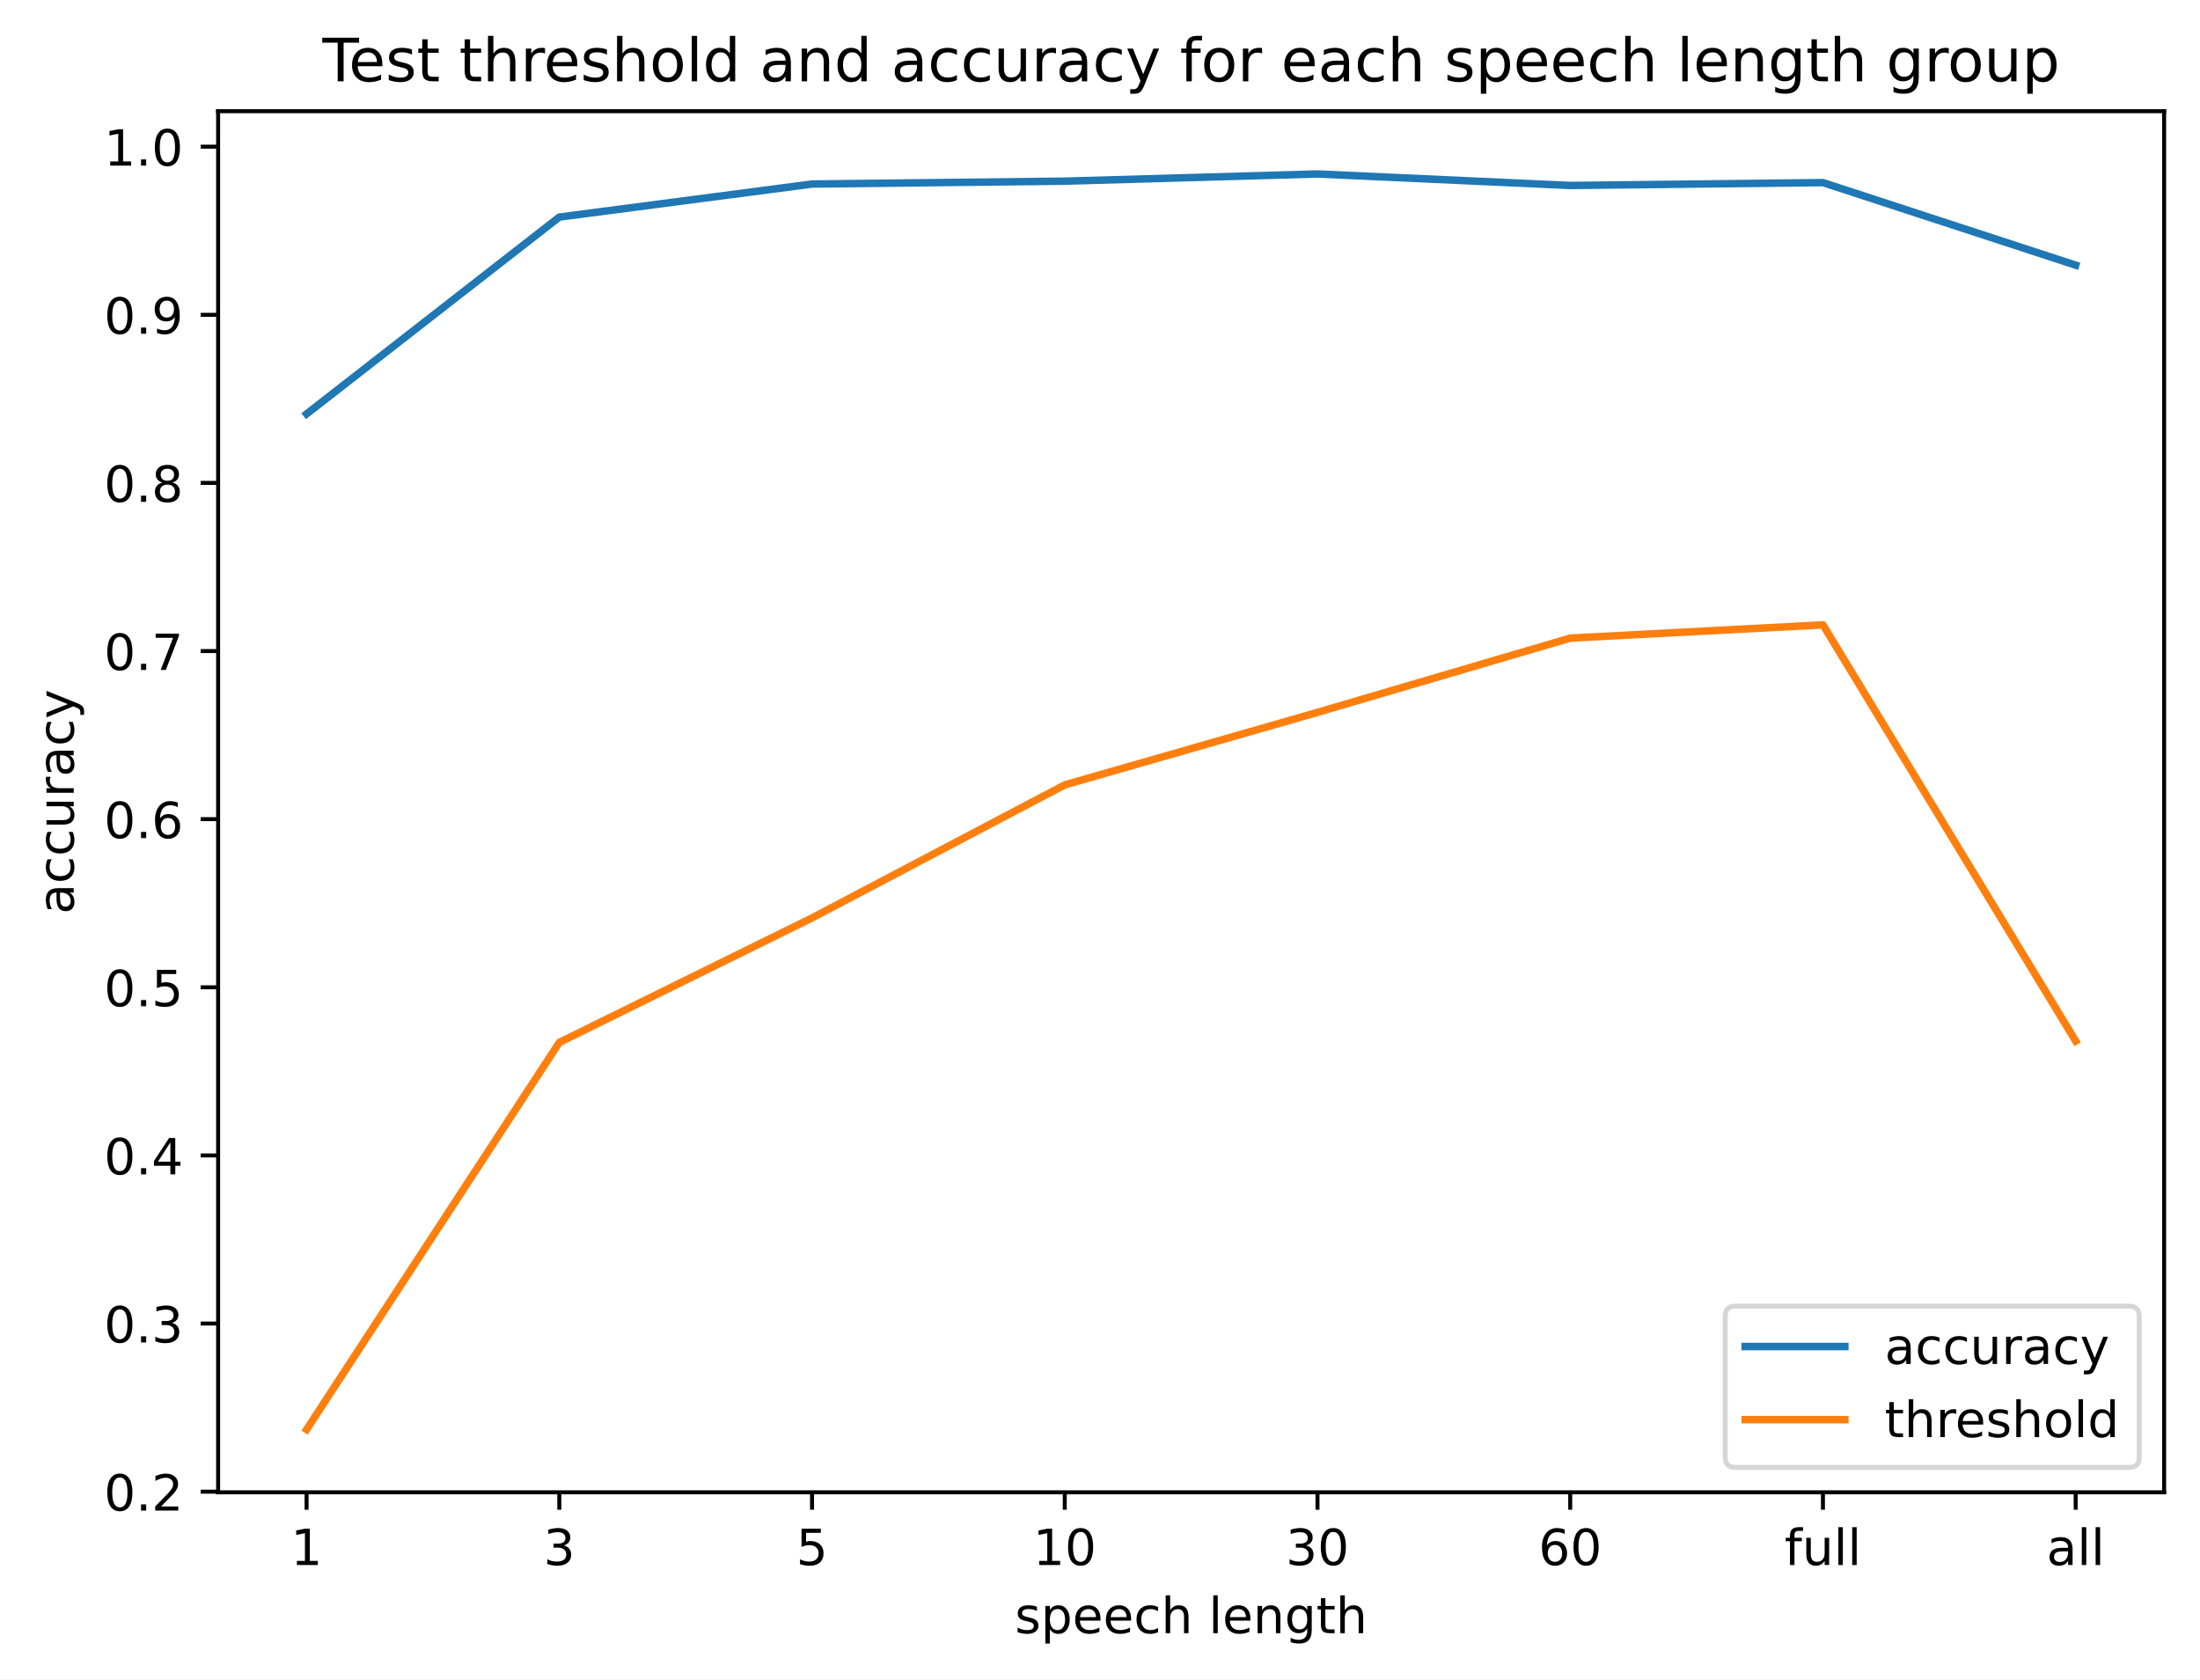
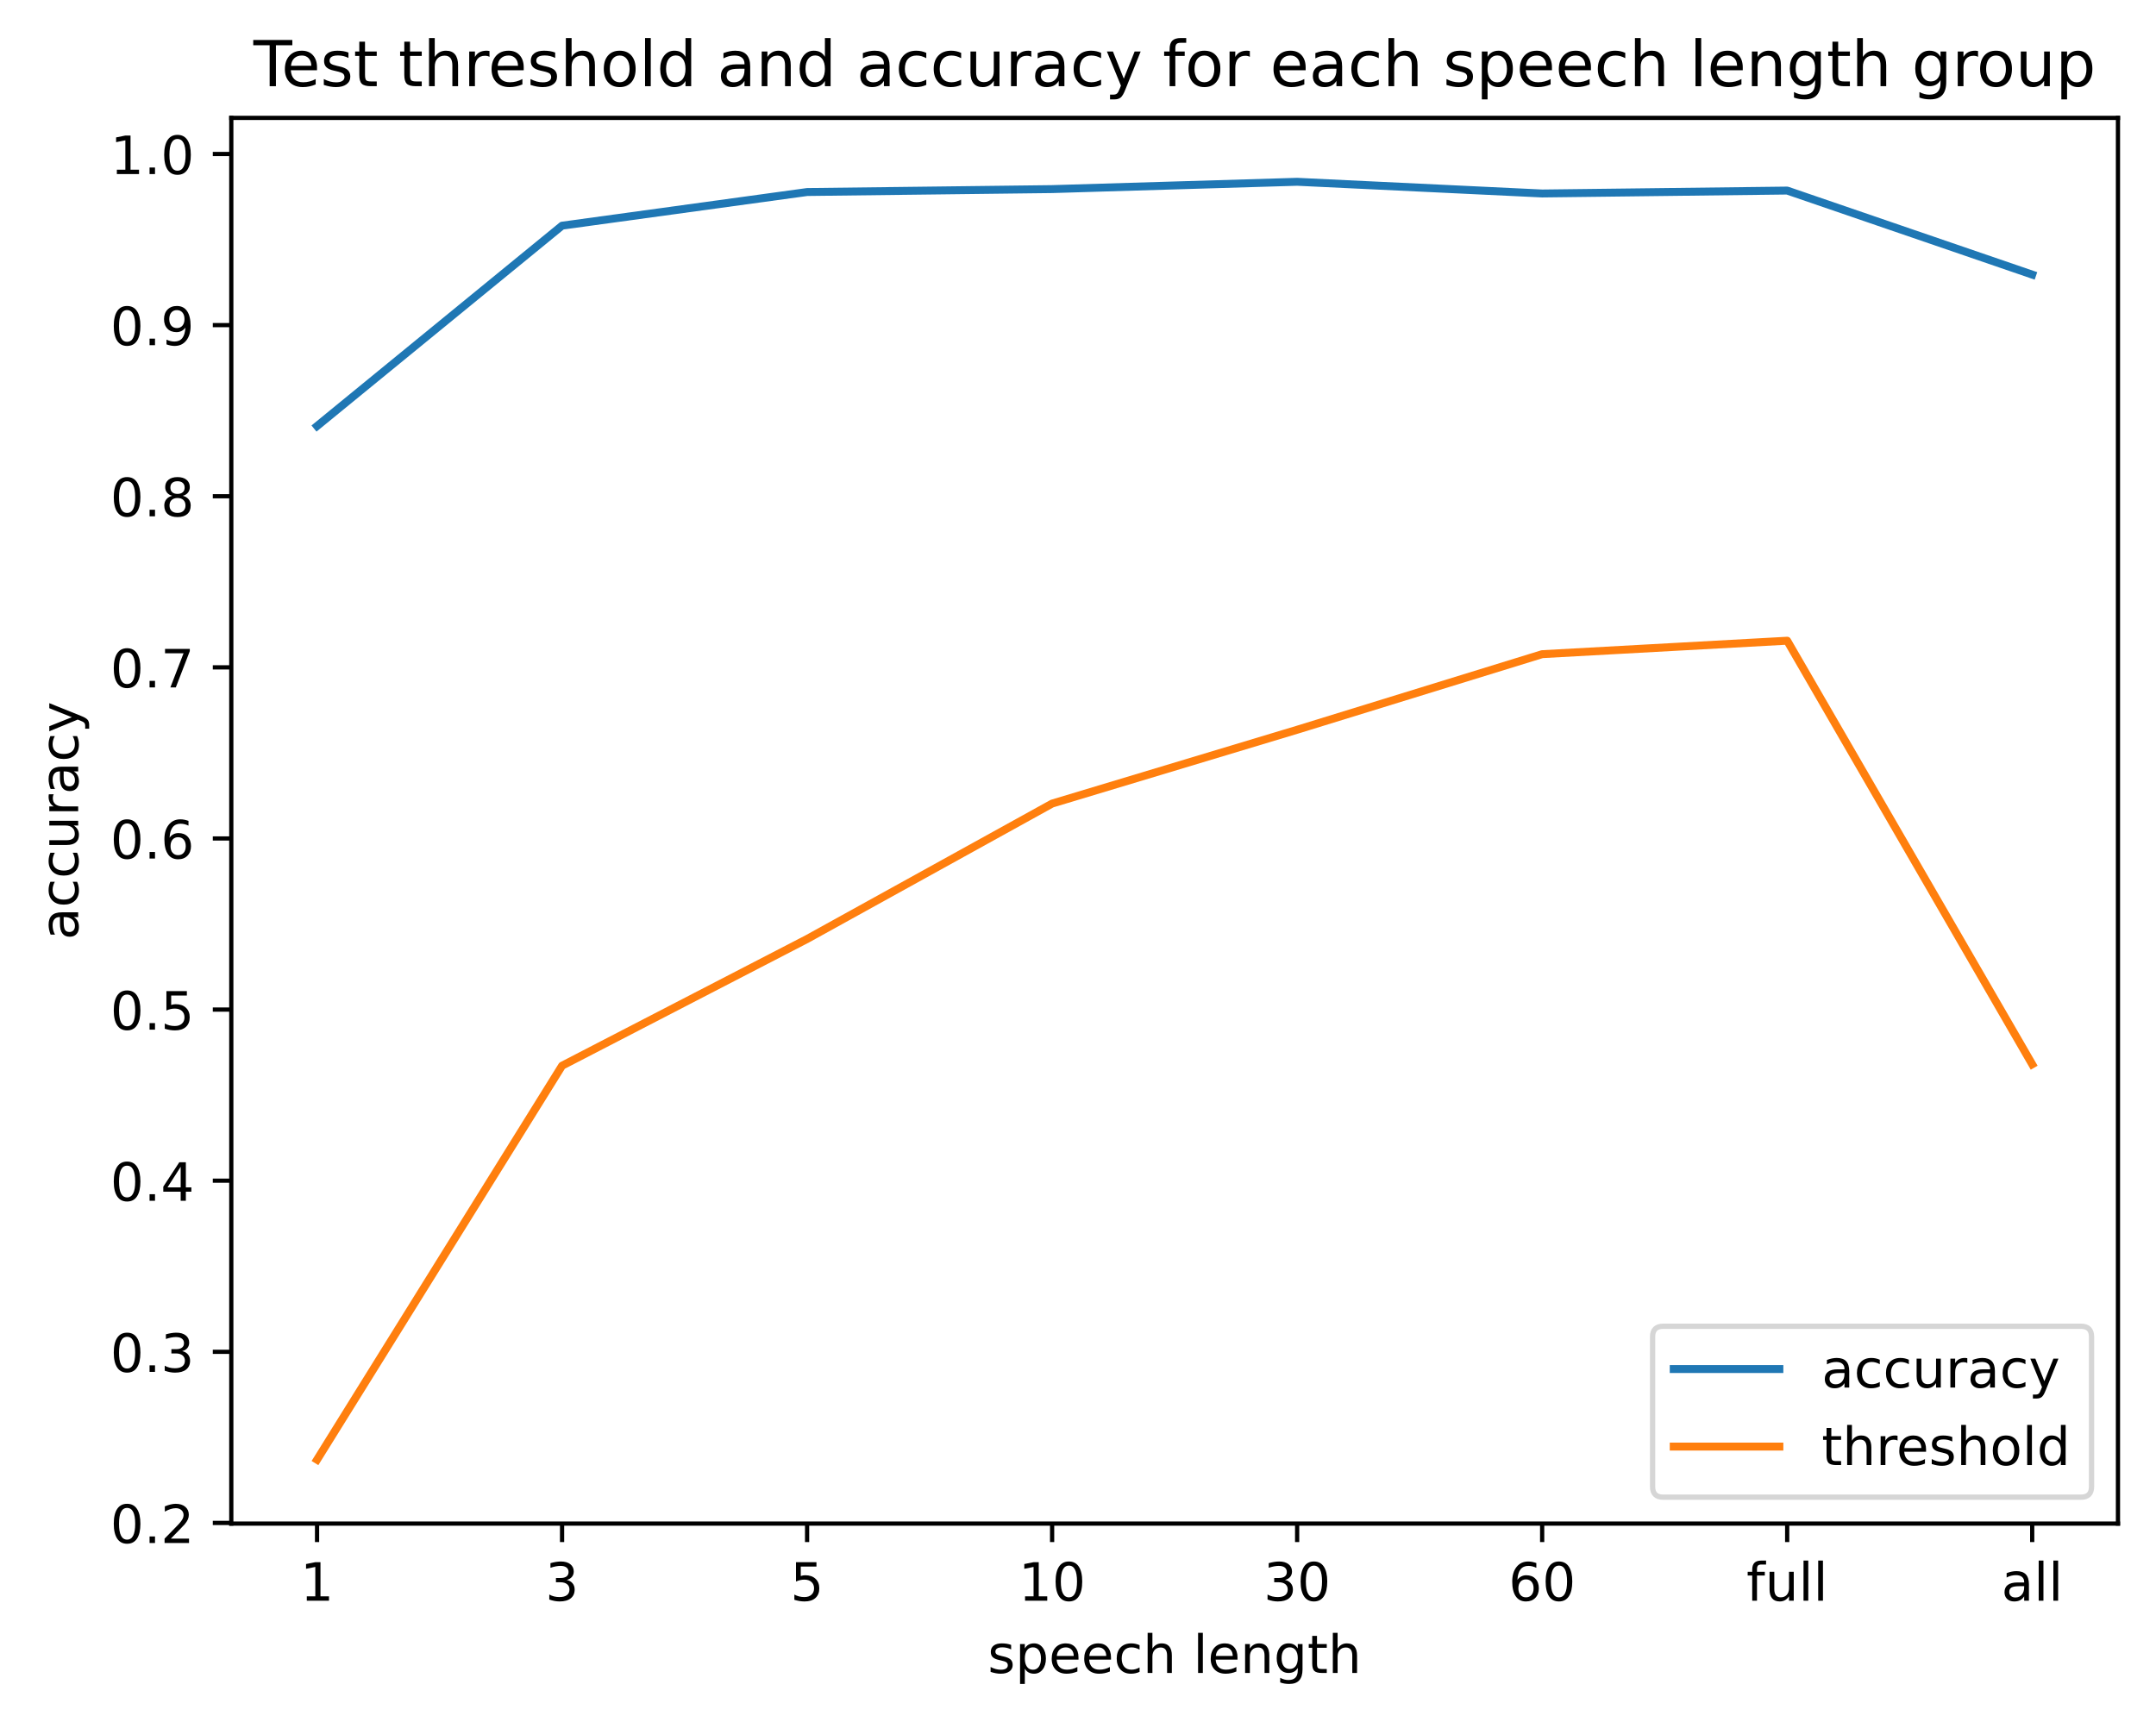
- <svg xmlns="http://www.w3.org/2000/svg" xmlns:xlink="http://www.w3.org/1999/xlink" width="441.581pt" height="337.074pt" viewBox="0 0 441.581 337.074" version="1.1">
+ <svg xmlns="http://www.w3.org/2000/svg" xmlns:xlink="http://www.w3.org/1999/xlink" width="408.101pt" height="325.986pt" viewBox="0 0 408.101 325.986" version="1.1">
  <defs>
    <style type="text/css">*{stroke-linejoin: round; stroke-linecap: butt}</style>
  </defs>
  <g id="figure_1">
    <g id="patch_1">
-       <path d="M 0 337.074  L 441.581 337.074  L 441.581 0  L 0 0  z " style="fill: #ffffff" />
+       <path d="M 0 325.986  L 408.101 325.986  L 408.101 0  L 0 0  z " style="fill: #ffffff" />
    </g>
    <g id="axes_1">
      <g id="patch_2">
-         <path d="M 43.781 299.518  L 434.381 299.518  L 434.381 22.318  L 43.781 22.318  z " style="fill: #ffffff" />
+         <path d="M 43.781 288.43  L 400.901 288.43  L 400.901 22.318  L 43.781 22.318  z " style="fill: #ffffff" />
      </g>
      <g id="matplotlib.axis_1">
        <g id="xtick_1">
          <g id="line2d_1">
            <defs>
-               <path id="m65e3727f0b" d="M 0 0  L 0 3.5  " style="stroke: #000000; stroke-width: 0.8" />
+               <path id="mfdbc7014e6" d="M 0 0  L 0 3.5  " style="stroke: #000000; stroke-width: 0.8" />
            </defs>
            <g>
-               <use xlink:href="#m65e3727f0b" x="61.536" y="299.518" style="stroke: #000000; stroke-width: 0.8" />
+               <use xlink:href="#mfdbc7014e6" x="60.014" y="288.43" style="stroke: #000000; stroke-width: 0.8" />
            </g>
          </g>
          <g id="text_1">
-             <g transform="translate(58.35455 314.1166) scale(0.1 -0.1)">
+             <g transform="translate(56.83273 303.0286) scale(0.1 -0.1)">
              <defs>
                <path id="DejaVuSans-31" d="M 794 531  L 1825 531  L 1825 4091  L 703 3866  L 703 4441  L 1819 4666  L 2450 4666  L 2450 531  L 3481 531  L 3481 0  L 794 0  L 794 531  z " transform="scale(0.015625)" />
              </defs>
              <use xlink:href="#DejaVuSans-31" />
            </g>
          </g>
        </g>
        <g id="xtick_2">
          <g id="line2d_2">
            <g>
-               <use xlink:href="#m65e3727f0b" x="112.263" y="299.518" style="stroke: #000000; stroke-width: 0.8" />
+               <use xlink:href="#mfdbc7014e6" x="106.393" y="288.43" style="stroke: #000000; stroke-width: 0.8" />
            </g>
          </g>
          <g id="text_2">
-             <g transform="translate(109.0818 314.1166) scale(0.1 -0.1)">
+             <g transform="translate(103.2119 303.0286) scale(0.1 -0.1)">
              <defs>
                <path id="DejaVuSans-33" d="M 2597 2516  Q 3050 2419 3304 2112  Q 3559 1806 3559 1356  Q 3559 666 3084 287  Q 2609 -91 1734 -91  Q 1441 -91 1130 -33  Q 819 25 488 141  L 488 750  Q 750 597 1062 519  Q 1375 441 1716 441  Q 2309 441 2620 675  Q 2931 909 2931 1356  Q 2931 1769 2642 2001  Q 2353 2234 1838 2234  L 1294 2234  L 1294 2753  L 1863 2753  Q 2328 2753 2575 2939  Q 2822 3125 2822 3475  Q 2822 3834 2567 4026  Q 2313 4219 1838 4219  Q 1578 4219 1281 4162  Q 984 4106 628 3988  L 628 4550  Q 988 4650 1302 4700  Q 1616 4750 1894 4750  Q 2613 4750 3031 4423  Q 3450 4097 3450 3541  Q 3450 3153 3228 2886  Q 3006 2619 2597 2516  z " transform="scale(0.015625)" />
              </defs>
              <use xlink:href="#DejaVuSans-33" />
            </g>
          </g>
        </g>
        <g id="xtick_3">
          <g id="line2d_3">
            <g>
-               <use xlink:href="#m65e3727f0b" x="162.99" y="299.518" style="stroke: #000000; stroke-width: 0.8" />
+               <use xlink:href="#mfdbc7014e6" x="152.772" y="288.43" style="stroke: #000000; stroke-width: 0.8" />
            </g>
          </g>
          <g id="text_3">
-             <g transform="translate(159.8091 314.1166) scale(0.1 -0.1)">
+             <g transform="translate(149.5912 303.0286) scale(0.1 -0.1)">
              <defs>
                <path id="DejaVuSans-35" d="M 691 4666  L 3169 4666  L 3169 4134  L 1269 4134  L 1269 2991  Q 1406 3038 1543 3061  Q 1681 3084 1819 3084  Q 2600 3084 3056 2656  Q 3513 2228 3513 1497  Q 3513 744 3044 326  Q 2575 -91 1722 -91  Q 1428 -91 1123 -41  Q 819 9 494 109  L 494 744  Q 775 591 1075 516  Q 1375 441 1709 441  Q 2250 441 2565 725  Q 2881 1009 2881 1497  Q 2881 1984 2565 2268  Q 2250 2553 1709 2553  Q 1456 2553 1204 2497  Q 953 2441 691 2322  L 691 4666  z " transform="scale(0.015625)" />
              </defs>
              <use xlink:href="#DejaVuSans-35" />
            </g>
          </g>
        </g>
        <g id="xtick_4">
          <g id="line2d_4">
            <g>
-               <use xlink:href="#m65e3727f0b" x="213.718" y="299.518" style="stroke: #000000; stroke-width: 0.8" />
+               <use xlink:href="#mfdbc7014e6" x="199.152" y="288.43" style="stroke: #000000; stroke-width: 0.8" />
            </g>
          </g>
          <g id="text_4">
-             <g transform="translate(207.3551 314.1166) scale(0.1 -0.1)">
+             <g transform="translate(192.7891 303.0286) scale(0.1 -0.1)">
              <defs>
                <path id="DejaVuSans-30" d="M 2034 4250  Q 1547 4250 1301 3770  Q 1056 3291 1056 2328  Q 1056 1369 1301 889  Q 1547 409 2034 409  Q 2525 409 2770 889  Q 3016 1369 3016 2328  Q 3016 3291 2770 3770  Q 2525 4250 2034 4250  z M 2034 4750  Q 2819 4750 3233 4129  Q 3647 3509 3647 2328  Q 3647 1150 3233 529  Q 2819 -91 2034 -91  Q 1250 -91 836 529  Q 422 1150 422 2328  Q 422 3509 836 4129  Q 1250 4750 2034 4750  z " transform="scale(0.015625)" />
              </defs>
              <use xlink:href="#DejaVuSans-31" />
              <use xlink:href="#DejaVuSans-30" x="63.623" />
            </g>
          </g>
        </g>
        <g id="xtick_5">
          <g id="line2d_5">
            <g>
-               <use xlink:href="#m65e3727f0b" x="264.445" y="299.518" style="stroke: #000000; stroke-width: 0.8" />
+               <use xlink:href="#mfdbc7014e6" x="245.531" y="288.43" style="stroke: #000000; stroke-width: 0.8" />
            </g>
          </g>
          <g id="text_5">
-             <g transform="translate(258.0824 314.1166) scale(0.1 -0.1)">
+             <g transform="translate(239.1684 303.0286) scale(0.1 -0.1)">
              <use xlink:href="#DejaVuSans-33" />
              <use xlink:href="#DejaVuSans-30" x="63.623" />
            </g>
          </g>
        </g>
        <g id="xtick_6">
          <g id="line2d_6">
            <g>
-               <use xlink:href="#m65e3727f0b" x="315.172" y="299.518" style="stroke: #000000; stroke-width: 0.8" />
+               <use xlink:href="#mfdbc7014e6" x="291.91" y="288.43" style="stroke: #000000; stroke-width: 0.8" />
            </g>
          </g>
          <g id="text_6">
-             <g transform="translate(308.8097 314.1166) scale(0.1 -0.1)">
+             <g transform="translate(285.5476 303.0286) scale(0.1 -0.1)">
              <defs>
                <path id="DejaVuSans-36" d="M 2113 2584  Q 1688 2584 1439 2293  Q 1191 2003 1191 1497  Q 1191 994 1439 701  Q 1688 409 2113 409  Q 2538 409 2786 701  Q 3034 994 3034 1497  Q 3034 2003 2786 2293  Q 2538 2584 2113 2584  z M 3366 4563  L 3366 3988  Q 3128 4100 2886 4159  Q 2644 4219 2406 4219  Q 1781 4219 1451 3797  Q 1122 3375 1075 2522  Q 1259 2794 1537 2939  Q 1816 3084 2150 3084  Q 2853 3084 3261 2657  Q 3669 2231 3669 1497  Q 3669 778 3244 343  Q 2819 -91 2113 -91  Q 1303 -91 875 529  Q 447 1150 447 2328  Q 447 3434 972 4092  Q 1497 4750 2381 4750  Q 2619 4750 2861 4703  Q 3103 4656 3366 4563  z " transform="scale(0.015625)" />
              </defs>
              <use xlink:href="#DejaVuSans-36" />
              <use xlink:href="#DejaVuSans-30" x="63.623" />
            </g>
          </g>
        </g>
        <g id="xtick_7">
          <g id="line2d_7">
            <g>
-               <use xlink:href="#m65e3727f0b" x="365.899" y="299.518" style="stroke: #000000; stroke-width: 0.8" />
+               <use xlink:href="#mfdbc7014e6" x="338.289" y="288.43" style="stroke: #000000; stroke-width: 0.8" />
            </g>
          </g>
          <g id="text_7">
-             <g transform="translate(358.1924 314.1166) scale(0.1 -0.1)">
+             <g transform="translate(330.5823 303.0286) scale(0.1 -0.1)">
              <defs>
                <path id="DejaVuSans-66" d="M 2375 4863  L 2375 4384  L 1825 4384  Q 1516 4384 1395 4259  Q 1275 4134 1275 3809  L 1275 3500  L 2222 3500  L 2222 3053  L 1275 3053  L 1275 0  L 697 0  L 697 3053  L 147 3053  L 147 3500  L 697 3500  L 697 3744  Q 697 4328 969 4595  Q 1241 4863 1831 4863  L 2375 4863  z " transform="scale(0.015625)" />
                <path id="DejaVuSans-75" d="M 544 1381  L 544 3500  L 1119 3500  L 1119 1403  Q 1119 906 1312 657  Q 1506 409 1894 409  Q 2359 409 2629 706  Q 2900 1003 2900 1516  L 2900 3500  L 3475 3500  L 3475 0  L 2900 0  L 2900 538  Q 2691 219 2414 64  Q 2138 -91 1772 -91  Q 1169 -91 856 284  Q 544 659 544 1381  z M 1991 3584  L 1991 3584  z " transform="scale(0.015625)" />
                <path id="DejaVuSans-6c" d="M 603 4863  L 1178 4863  L 1178 0  L 603 0  L 603 4863  z " transform="scale(0.015625)" />
              </defs>
              <use xlink:href="#DejaVuSans-66" />
              <use xlink:href="#DejaVuSans-75" x="35.205" />
              <use xlink:href="#DejaVuSans-6c" x="98.584" />
              <use xlink:href="#DejaVuSans-6c" x="126.367" />
            </g>
          </g>
        </g>
        <g id="xtick_8">
          <g id="line2d_8">
            <g>
-               <use xlink:href="#m65e3727f0b" x="416.627" y="299.518" style="stroke: #000000; stroke-width: 0.8" />
+               <use xlink:href="#mfdbc7014e6" x="384.669" y="288.43" style="stroke: #000000; stroke-width: 0.8" />
            </g>
          </g>
          <g id="text_8">
-             <g transform="translate(410.7845 314.1166) scale(0.1 -0.1)">
+             <g transform="translate(378.8263 303.0286) scale(0.1 -0.1)">
              <defs>
                <path id="DejaVuSans-61" d="M 2194 1759  Q 1497 1759 1228 1600  Q 959 1441 959 1056  Q 959 750 1161 570  Q 1363 391 1709 391  Q 2188 391 2477 730  Q 2766 1069 2766 1631  L 2766 1759  L 2194 1759  z M 3341 1997  L 3341 0  L 2766 0  L 2766 531  Q 2569 213 2275 61  Q 1981 -91 1556 -91  Q 1019 -91 701 211  Q 384 513 384 1019  Q 384 1609 779 1909  Q 1175 2209 1959 2209  L 2766 2209  L 2766 2266  Q 2766 2663 2505 2880  Q 2244 3097 1772 3097  Q 1472 3097 1187 3025  Q 903 2953 641 2809  L 641 3341  Q 956 3463 1253 3523  Q 1550 3584 1831 3584  Q 2591 3584 2966 3190  Q 3341 2797 3341 1997  z " transform="scale(0.015625)" />
              </defs>
              <use xlink:href="#DejaVuSans-61" />
              <use xlink:href="#DejaVuSans-6c" x="61.279" />
              <use xlink:href="#DejaVuSans-6c" x="89.062" />
            </g>
          </g>
        </g>
        <g id="text_9">
-           <g transform="translate(203.7047 327.7947) scale(0.1 -0.1)">
+           <g transform="translate(186.9647 316.7067) scale(0.1 -0.1)">
            <defs>
              <path id="DejaVuSans-73" d="M 2834 3397  L 2834 2853  Q 2591 2978 2328 3040  Q 2066 3103 1784 3103  Q 1356 3103 1142 2972  Q 928 2841 928 2578  Q 928 2378 1081 2264  Q 1234 2150 1697 2047  L 1894 2003  Q 2506 1872 2764 1633  Q 3022 1394 3022 966  Q 3022 478 2636 193  Q 2250 -91 1575 -91  Q 1294 -91 989 -36  Q 684 19 347 128  L 347 722  Q 666 556 975 473  Q 1284 391 1588 391  Q 1994 391 2212 530  Q 2431 669 2431 922  Q 2431 1156 2273 1281  Q 2116 1406 1581 1522  L 1381 1569  Q 847 1681 609 1914  Q 372 2147 372 2553  Q 372 3047 722 3315  Q 1072 3584 1716 3584  Q 2034 3584 2315 3537  Q 2597 3491 2834 3397  z " transform="scale(0.015625)" />
              <path id="DejaVuSans-70" d="M 1159 525  L 1159 -1331  L 581 -1331  L 581 3500  L 1159 3500  L 1159 2969  Q 1341 3281 1617 3432  Q 1894 3584 2278 3584  Q 2916 3584 3314 3078  Q 3713 2572 3713 1747  Q 3713 922 3314 415  Q 2916 -91 2278 -91  Q 1894 -91 1617 61  Q 1341 213 1159 525  z M 3116 1747  Q 3116 2381 2855 2742  Q 2594 3103 2138 3103  Q 1681 3103 1420 2742  Q 1159 2381 1159 1747  Q 1159 1113 1420 752  Q 1681 391 2138 391  Q 2594 391 2855 752  Q 3116 1113 3116 1747  z " transform="scale(0.015625)" />
              <path id="DejaVuSans-65" d="M 3597 1894  L 3597 1613  L 953 1613  Q 991 1019 1311 708  Q 1631 397 2203 397  Q 2534 397 2845 478  Q 3156 559 3463 722  L 3463 178  Q 3153 47 2828 -22  Q 2503 -91 2169 -91  Q 1331 -91 842 396  Q 353 884 353 1716  Q 353 2575 817 3079  Q 1281 3584 2069 3584  Q 2775 3584 3186 3129  Q 3597 2675 3597 1894  z M 3022 2063  Q 3016 2534 2758 2815  Q 2500 3097 2075 3097  Q 1594 3097 1305 2825  Q 1016 2553 972 2059  L 3022 2063  z " transform="scale(0.015625)" />
              <path id="DejaVuSans-63" d="M 3122 3366  L 3122 2828  Q 2878 2963 2633 3030  Q 2388 3097 2138 3097  Q 1578 3097 1268 2742  Q 959 2388 959 1747  Q 959 1106 1268 751  Q 1578 397 2138 397  Q 2388 397 2633 464  Q 2878 531 3122 666  L 3122 134  Q 2881 22 2623 -34  Q 2366 -91 2075 -91  Q 1284 -91 818 406  Q 353 903 353 1747  Q 353 2603 823 3093  Q 1294 3584 2113 3584  Q 2378 3584 2631 3529  Q 2884 3475 3122 3366  z " transform="scale(0.015625)" />
              <path id="DejaVuSans-68" d="M 3513 2113  L 3513 0  L 2938 0  L 2938 2094  Q 2938 2591 2744 2837  Q 2550 3084 2163 3084  Q 1697 3084 1428 2787  Q 1159 2491 1159 1978  L 1159 0  L 581 0  L 581 4863  L 1159 4863  L 1159 2956  Q 1366 3272 1645 3428  Q 1925 3584 2291 3584  Q 2894 3584 3203 3211  Q 3513 2838 3513 2113  z " transform="scale(0.015625)" />
              <path id="DejaVuSans-20" transform="scale(0.015625)" />
              <path id="DejaVuSans-6e" d="M 3513 2113  L 3513 0  L 2938 0  L 2938 2094  Q 2938 2591 2744 2837  Q 2550 3084 2163 3084  Q 1697 3084 1428 2787  Q 1159 2491 1159 1978  L 1159 0  L 581 0  L 581 3500  L 1159 3500  L 1159 2956  Q 1366 3272 1645 3428  Q 1925 3584 2291 3584  Q 2894 3584 3203 3211  Q 3513 2838 3513 2113  z " transform="scale(0.015625)" />
              <path id="DejaVuSans-67" d="M 2906 1791  Q 2906 2416 2648 2759  Q 2391 3103 1925 3103  Q 1463 3103 1205 2759  Q 947 2416 947 1791  Q 947 1169 1205 825  Q 1463 481 1925 481  Q 2391 481 2648 825  Q 2906 1169 2906 1791  z M 3481 434  Q 3481 -459 3084 -895  Q 2688 -1331 1869 -1331  Q 1566 -1331 1297 -1286  Q 1028 -1241 775 -1147  L 775 -588  Q 1028 -725 1275 -790  Q 1522 -856 1778 -856  Q 2344 -856 2625 -561  Q 2906 -266 2906 331  L 2906 616  Q 2728 306 2450 153  Q 2172 0 1784 0  Q 1141 0 747 490  Q 353 981 353 1791  Q 353 2603 747 3093  Q 1141 3584 1784 3584  Q 2172 3584 2450 3431  Q 2728 3278 2906 2969  L 2906 3500  L 3481 3500  L 3481 434  z " transform="scale(0.015625)" />
              <path id="DejaVuSans-74" d="M 1172 4494  L 1172 3500  L 2356 3500  L 2356 3053  L 1172 3053  L 1172 1153  Q 1172 725 1289 603  Q 1406 481 1766 481  L 2356 481  L 2356 0  L 1766 0  Q 1100 0 847 248  Q 594 497 594 1153  L 594 3053  L 172 3053  L 172 3500  L 594 3500  L 594 4494  L 1172 4494  z " transform="scale(0.015625)" />
            </defs>
            <use xlink:href="#DejaVuSans-73" />
            <use xlink:href="#DejaVuSans-70" x="52.1" />
            <use xlink:href="#DejaVuSans-65" x="115.576" />
            <use xlink:href="#DejaVuSans-65" x="177.1" />
            <use xlink:href="#DejaVuSans-63" x="238.623" />
            <use xlink:href="#DejaVuSans-68" x="293.604" />
            <use xlink:href="#DejaVuSans-20" x="356.982" />
            <use xlink:href="#DejaVuSans-6c" x="388.77" />
            <use xlink:href="#DejaVuSans-65" x="416.553" />
            <use xlink:href="#DejaVuSans-6e" x="478.076" />
            <use xlink:href="#DejaVuSans-67" x="541.455" />
            <use xlink:href="#DejaVuSans-74" x="604.932" />
            <use xlink:href="#DejaVuSans-68" x="644.141" />
          </g>
        </g>
      </g>
      <g id="matplotlib.axis_2">
        <g id="ytick_1">
          <g id="line2d_9">
            <defs>
-               <path id="m7d78932e2b" d="M 0 0  L -3.5 0  " style="stroke: #000000; stroke-width: 0.8" />
+               <path id="m5334f29c0f" d="M 0 0  L -3.5 0  " style="stroke: #000000; stroke-width: 0.8" />
            </defs>
            <g>
-               <use xlink:href="#m7d78932e2b" x="43.781" y="299.388" style="stroke: #000000; stroke-width: 0.8" />
+               <use xlink:href="#m5334f29c0f" x="43.781" y="288.305" style="stroke: #000000; stroke-width: 0.8" />
            </g>
          </g>
          <g id="text_10">
-             <g transform="translate(20.87813 303.1874) scale(0.1 -0.1)">
+             <g transform="translate(20.87813 292.1046) scale(0.1 -0.1)">
              <defs>
                <path id="DejaVuSans-2e" d="M 684 794  L 1344 794  L 1344 0  L 684 0  L 684 794  z " transform="scale(0.015625)" />
                <path id="DejaVuSans-32" d="M 1228 531  L 3431 531  L 3431 0  L 469 0  L 469 531  Q 828 903 1448 1529  Q 2069 2156 2228 2338  Q 2531 2678 2651 2914  Q 2772 3150 2772 3378  Q 2772 3750 2511 3984  Q 2250 4219 1831 4219  Q 1534 4219 1204 4116  Q 875 4013 500 3803  L 500 4441  Q 881 4594 1212 4672  Q 1544 4750 1819 4750  Q 2544 4750 2975 4387  Q 3406 4025 3406 3419  Q 3406 3131 3298 2873  Q 3191 2616 2906 2266  Q 2828 2175 2409 1742  Q 1991 1309 1228 531  z " transform="scale(0.015625)" />
              </defs>
              <use xlink:href="#DejaVuSans-30" />
              <use xlink:href="#DejaVuSans-2e" x="63.623" />
              <use xlink:href="#DejaVuSans-32" x="95.41" />
            </g>
          </g>
        </g>
        <g id="ytick_2">
          <g id="line2d_10">
            <g>
-               <use xlink:href="#m7d78932e2b" x="43.781" y="265.644" style="stroke: #000000; stroke-width: 0.8" />
+               <use xlink:href="#m5334f29c0f" x="43.781" y="255.911" style="stroke: #000000; stroke-width: 0.8" />
            </g>
          </g>
          <g id="text_11">
-             <g transform="translate(20.87813 269.4437) scale(0.1 -0.1)">
+             <g transform="translate(20.87813 259.7106) scale(0.1 -0.1)">
              <use xlink:href="#DejaVuSans-30" />
              <use xlink:href="#DejaVuSans-2e" x="63.623" />
              <use xlink:href="#DejaVuSans-33" x="95.41" />
            </g>
          </g>
        </g>
        <g id="ytick_3">
          <g id="line2d_11">
            <g>
-               <use xlink:href="#m7d78932e2b" x="43.781" y="231.901" style="stroke: #000000; stroke-width: 0.8" />
+               <use xlink:href="#m5334f29c0f" x="43.781" y="223.517" style="stroke: #000000; stroke-width: 0.8" />
            </g>
          </g>
          <g id="text_12">
-             <g transform="translate(20.87813 235.7) scale(0.1 -0.1)">
+             <g transform="translate(20.87813 227.3167) scale(0.1 -0.1)">
              <defs>
                <path id="DejaVuSans-34" d="M 2419 4116  L 825 1625  L 2419 1625  L 2419 4116  z M 2253 4666  L 3047 4666  L 3047 1625  L 3713 1625  L 3713 1100  L 3047 1100  L 3047 0  L 2419 0  L 2419 1100  L 313 1100  L 313 1709  L 2253 4666  z " transform="scale(0.015625)" />
              </defs>
              <use xlink:href="#DejaVuSans-30" />
              <use xlink:href="#DejaVuSans-2e" x="63.623" />
              <use xlink:href="#DejaVuSans-34" x="95.41" />
            </g>
          </g>
        </g>
        <g id="ytick_4">
          <g id="line2d_12">
            <g>
-               <use xlink:href="#m7d78932e2b" x="43.781" y="198.157" style="stroke: #000000; stroke-width: 0.8" />
+               <use xlink:href="#m5334f29c0f" x="43.781" y="191.123" style="stroke: #000000; stroke-width: 0.8" />
            </g>
          </g>
          <g id="text_13">
-             <g transform="translate(20.87813 201.9562) scale(0.1 -0.1)">
+             <g transform="translate(20.87813 194.9227) scale(0.1 -0.1)">
              <use xlink:href="#DejaVuSans-30" />
              <use xlink:href="#DejaVuSans-2e" x="63.623" />
              <use xlink:href="#DejaVuSans-35" x="95.41" />
            </g>
          </g>
        </g>
        <g id="ytick_5">
          <g id="line2d_13">
            <g>
-               <use xlink:href="#m7d78932e2b" x="43.781" y="164.413" style="stroke: #000000; stroke-width: 0.8" />
+               <use xlink:href="#m5334f29c0f" x="43.781" y="158.729" style="stroke: #000000; stroke-width: 0.8" />
            </g>
          </g>
          <g id="text_14">
-             <g transform="translate(20.87813 168.2125) scale(0.1 -0.1)">
+             <g transform="translate(20.87813 162.5287) scale(0.1 -0.1)">
              <use xlink:href="#DejaVuSans-30" />
              <use xlink:href="#DejaVuSans-2e" x="63.623" />
              <use xlink:href="#DejaVuSans-36" x="95.41" />
            </g>
          </g>
        </g>
        <g id="ytick_6">
          <g id="line2d_14">
            <g>
-               <use xlink:href="#m7d78932e2b" x="43.781" y="130.67" style="stroke: #000000; stroke-width: 0.8" />
+               <use xlink:href="#m5334f29c0f" x="43.781" y="126.336" style="stroke: #000000; stroke-width: 0.8" />
            </g>
          </g>
          <g id="text_15">
-             <g transform="translate(20.87813 134.4688) scale(0.1 -0.1)">
+             <g transform="translate(20.87813 130.1347) scale(0.1 -0.1)">
              <defs>
                <path id="DejaVuSans-37" d="M 525 4666  L 3525 4666  L 3525 4397  L 1831 0  L 1172 0  L 2766 4134  L 525 4134  L 525 4666  z " transform="scale(0.015625)" />
              </defs>
              <use xlink:href="#DejaVuSans-30" />
              <use xlink:href="#DejaVuSans-2e" x="63.623" />
              <use xlink:href="#DejaVuSans-37" x="95.41" />
            </g>
          </g>
        </g>
        <g id="ytick_7">
          <g id="line2d_15">
            <g>
-               <use xlink:href="#m7d78932e2b" x="43.781" y="96.926" style="stroke: #000000; stroke-width: 0.8" />
+               <use xlink:href="#m5334f29c0f" x="43.781" y="93.942" style="stroke: #000000; stroke-width: 0.8" />
            </g>
          </g>
          <g id="text_16">
-             <g transform="translate(20.87813 100.7251) scale(0.1 -0.1)">
+             <g transform="translate(20.87813 97.74074) scale(0.1 -0.1)">
              <defs>
                <path id="DejaVuSans-38" d="M 2034 2216  Q 1584 2216 1326 1975  Q 1069 1734 1069 1313  Q 1069 891 1326 650  Q 1584 409 2034 409  Q 2484 409 2743 651  Q 3003 894 3003 1313  Q 3003 1734 2745 1975  Q 2488 2216 2034 2216  z M 1403 2484  Q 997 2584 770 2862  Q 544 3141 544 3541  Q 544 4100 942 4425  Q 1341 4750 2034 4750  Q 2731 4750 3128 4425  Q 3525 4100 3525 3541  Q 3525 3141 3298 2862  Q 3072 2584 2669 2484  Q 3125 2378 3379 2068  Q 3634 1759 3634 1313  Q 3634 634 3220 271  Q 2806 -91 2034 -91  Q 1263 -91 848 271  Q 434 634 434 1313  Q 434 1759 690 2068  Q 947 2378 1403 2484  z M 1172 3481  Q 1172 3119 1398 2916  Q 1625 2713 2034 2713  Q 2441 2713 2670 2916  Q 2900 3119 2900 3481  Q 2900 3844 2670 4047  Q 2441 4250 2034 4250  Q 1625 4250 1398 4047  Q 1172 3844 1172 3481  z " transform="scale(0.015625)" />
              </defs>
              <use xlink:href="#DejaVuSans-30" />
              <use xlink:href="#DejaVuSans-2e" x="63.623" />
              <use xlink:href="#DejaVuSans-38" x="95.41" />
            </g>
          </g>
        </g>
        <g id="ytick_8">
          <g id="line2d_16">
            <g>
-               <use xlink:href="#m7d78932e2b" x="43.781" y="63.182" style="stroke: #000000; stroke-width: 0.8" />
+               <use xlink:href="#m5334f29c0f" x="43.781" y="61.548" style="stroke: #000000; stroke-width: 0.8" />
            </g>
          </g>
          <g id="text_17">
-             <g transform="translate(20.87813 66.98132) scale(0.1 -0.1)">
+             <g transform="translate(20.87813 65.34676) scale(0.1 -0.1)">
              <defs>
                <path id="DejaVuSans-39" d="M 703 97  L 703 672  Q 941 559 1184 500  Q 1428 441 1663 441  Q 2288 441 2617 861  Q 2947 1281 2994 2138  Q 2813 1869 2534 1725  Q 2256 1581 1919 1581  Q 1219 1581 811 2004  Q 403 2428 403 3163  Q 403 3881 828 4315  Q 1253 4750 1959 4750  Q 2769 4750 3195 4129  Q 3622 3509 3622 2328  Q 3622 1225 3098 567  Q 2575 -91 1691 -91  Q 1453 -91 1209 -44  Q 966 3 703 97  z M 1959 2075  Q 2384 2075 2632 2365  Q 2881 2656 2881 3163  Q 2881 3666 2632 3958  Q 2384 4250 1959 4250  Q 1534 4250 1286 3958  Q 1038 3666 1038 3163  Q 1038 2656 1286 2365  Q 1534 2075 1959 2075  z " transform="scale(0.015625)" />
              </defs>
              <use xlink:href="#DejaVuSans-30" />
              <use xlink:href="#DejaVuSans-2e" x="63.623" />
              <use xlink:href="#DejaVuSans-39" x="95.41" />
            </g>
          </g>
        </g>
        <g id="ytick_9">
          <g id="line2d_17">
            <g>
-               <use xlink:href="#m7d78932e2b" x="43.781" y="29.438" style="stroke: #000000; stroke-width: 0.8" />
+               <use xlink:href="#m5334f29c0f" x="43.781" y="29.154" style="stroke: #000000; stroke-width: 0.8" />
            </g>
          </g>
          <g id="text_18">
-             <g transform="translate(20.87813 33.23759) scale(0.1 -0.1)">
+             <g transform="translate(20.87813 32.95278) scale(0.1 -0.1)">
              <use xlink:href="#DejaVuSans-31" />
              <use xlink:href="#DejaVuSans-2e" x="63.623" />
              <use xlink:href="#DejaVuSans-30" x="95.41" />
            </g>
          </g>
        </g>
        <g id="text_19">
-           <g transform="translate(14.79844 183.4775) rotate(-90) scale(0.1 -0.1)">
+           <g transform="translate(14.79844 177.9335) rotate(-90) scale(0.1 -0.1)">
            <defs>
              <path id="DejaVuSans-72" d="M 2631 2963  Q 2534 3019 2420 3045  Q 2306 3072 2169 3072  Q 1681 3072 1420 2755  Q 1159 2438 1159 1844  L 1159 0  L 581 0  L 581 3500  L 1159 3500  L 1159 2956  Q 1341 3275 1631 3429  Q 1922 3584 2338 3584  Q 2397 3584 2469 3576  Q 2541 3569 2628 3553  L 2631 2963  z " transform="scale(0.015625)" />
              <path id="DejaVuSans-79" d="M 2059 -325  Q 1816 -950 1584 -1140  Q 1353 -1331 966 -1331  L 506 -1331  L 506 -850  L 844 -850  Q 1081 -850 1212 -737  Q 1344 -625 1503 -206  L 1606 56  L 191 3500  L 800 3500  L 1894 763  L 2988 3500  L 3597 3500  L 2059 -325  z " transform="scale(0.015625)" />
            </defs>
            <use xlink:href="#DejaVuSans-61" />
            <use xlink:href="#DejaVuSans-63" x="61.279" />
            <use xlink:href="#DejaVuSans-63" x="116.26" />
            <use xlink:href="#DejaVuSans-75" x="171.24" />
            <use xlink:href="#DejaVuSans-72" x="234.619" />
            <use xlink:href="#DejaVuSans-61" x="275.732" />
            <use xlink:href="#DejaVuSans-63" x="337.012" />
            <use xlink:href="#DejaVuSans-79" x="391.992" />
          </g>
        </g>
      </g>
      <g id="line2d_18">
-         <path d="M 61.536 83.082  L 112.263 43.57  L 162.99 36.937  L 213.718 36.36  L 264.445 34.918  L 315.172 37.225  L 365.899 36.649  L 416.627 53.223  " clip-path="url(#pe26123cd3c)" style="fill: none; stroke: #1f77b4; stroke-width: 1.5; stroke-linecap: square" />
+         <path d="M 60.014 80.652  L 106.393 42.72  L 152.772 36.352  L 199.152 35.798  L 245.531 34.414  L 291.91 36.629  L 338.289 36.075  L 384.669 51.987  " clip-path="url(#p6ab1fa941f)" style="fill: none; stroke: #1f77b4; stroke-width: 1.5; stroke-linecap: square" />
      </g>
      <g id="line2d_19">
-         <path d="M 61.536 286.918  L 112.263 209.226  L 162.99 184.235  L 213.718 157.533  L 264.445 142.976  L 315.172 128.07  L 365.899 125.416  L 416.627 208.945  " clip-path="url(#pe26123cd3c)" style="fill: none; stroke: #ff7f0e; stroke-width: 1.5; stroke-linecap: square" />
+         <path d="M 60.014 276.334  L 106.393 201.75  L 152.772 177.759  L 199.152 152.124  L 245.531 138.15  L 291.91 123.84  L 338.289 121.292  L 384.669 201.48  " clip-path="url(#p6ab1fa941f)" style="fill: none; stroke: #ff7f0e; stroke-width: 1.5; stroke-linecap: square" />
      </g>
      <g id="patch_3">
-         <path d="M 43.781 299.518  L 43.781 22.318  " style="fill: none; stroke: #000000; stroke-width: 0.8; stroke-linejoin: miter; stroke-linecap: square" />
+         <path d="M 43.781 288.43  L 43.781 22.318  " style="fill: none; stroke: #000000; stroke-width: 0.8; stroke-linejoin: miter; stroke-linecap: square" />
      </g>
      <g id="patch_4">
-         <path d="M 434.381 299.518  L 434.381 22.318  " style="fill: none; stroke: #000000; stroke-width: 0.8; stroke-linejoin: miter; stroke-linecap: square" />
+         <path d="M 400.901 288.43  L 400.901 22.318  " style="fill: none; stroke: #000000; stroke-width: 0.8; stroke-linejoin: miter; stroke-linecap: square" />
      </g>
      <g id="patch_5">
-         <path d="M 43.781 299.518  L 434.381 299.518  " style="fill: none; stroke: #000000; stroke-width: 0.8; stroke-linejoin: miter; stroke-linecap: square" />
+         <path d="M 43.781 288.43  L 400.901 288.43  " style="fill: none; stroke: #000000; stroke-width: 0.8; stroke-linejoin: miter; stroke-linecap: square" />
      </g>
      <g id="patch_6">
-         <path d="M 43.781 22.318  L 434.381 22.318  " style="fill: none; stroke: #000000; stroke-width: 0.8; stroke-linejoin: miter; stroke-linecap: square" />
+         <path d="M 43.781 22.318  L 400.901 22.318  " style="fill: none; stroke: #000000; stroke-width: 0.8; stroke-linejoin: miter; stroke-linecap: square" />
      </g>
      <g id="text_20">
-         <g transform="translate(64.71 16.31812) scale(0.12 -0.12)">
+         <g transform="translate(47.97 16.31812) scale(0.12 -0.12)">
          <defs>
            <path id="DejaVuSans-54" d="M -19 4666  L 3928 4666  L 3928 4134  L 2272 4134  L 2272 0  L 1638 0  L 1638 4134  L -19 4134  L -19 4666  z " transform="scale(0.015625)" />
            <path id="DejaVuSans-6f" d="M 1959 3097  Q 1497 3097 1228 2736  Q 959 2375 959 1747  Q 959 1119 1226 758  Q 1494 397 1959 397  Q 2419 397 2687 759  Q 2956 1122 2956 1747  Q 2956 2369 2687 2733  Q 2419 3097 1959 3097  z M 1959 3584  Q 2709 3584 3137 3096  Q 3566 2609 3566 1747  Q 3566 888 3137 398  Q 2709 -91 1959 -91  Q 1206 -91 779 398  Q 353 888 353 1747  Q 353 2609 779 3096  Q 1206 3584 1959 3584  z " transform="scale(0.015625)" />
            <path id="DejaVuSans-64" d="M 2906 2969  L 2906 4863  L 3481 4863  L 3481 0  L 2906 0  L 2906 525  Q 2725 213 2448 61  Q 2172 -91 1784 -91  Q 1150 -91 751 415  Q 353 922 353 1747  Q 353 2572 751 3078  Q 1150 3584 1784 3584  Q 2172 3584 2448 3432  Q 2725 3281 2906 2969  z M 947 1747  Q 947 1113 1208 752  Q 1469 391 1925 391  Q 2381 391 2643 752  Q 2906 1113 2906 1747  Q 2906 2381 2643 2742  Q 2381 3103 1925 3103  Q 1469 3103 1208 2742  Q 947 2381 947 1747  z " transform="scale(0.015625)" />
          </defs>
          <use xlink:href="#DejaVuSans-54" />
          <use xlink:href="#DejaVuSans-65" x="44.084" />
          <use xlink:href="#DejaVuSans-73" x="105.607" />
          <use xlink:href="#DejaVuSans-74" x="157.707" />
          <use xlink:href="#DejaVuSans-20" x="196.916" />
          <use xlink:href="#DejaVuSans-74" x="228.703" />
          <use xlink:href="#DejaVuSans-68" x="267.912" />
          <use xlink:href="#DejaVuSans-72" x="331.291" />
          <use xlink:href="#DejaVuSans-65" x="370.154" />
          <use xlink:href="#DejaVuSans-73" x="431.678" />
          <use xlink:href="#DejaVuSans-68" x="483.777" />
          <use xlink:href="#DejaVuSans-6f" x="547.156" />
          <use xlink:href="#DejaVuSans-6c" x="608.338" />
          <use xlink:href="#DejaVuSans-64" x="636.121" />
          <use xlink:href="#DejaVuSans-20" x="699.598" />
          <use xlink:href="#DejaVuSans-61" x="731.385" />
          <use xlink:href="#DejaVuSans-6e" x="792.664" />
          <use xlink:href="#DejaVuSans-64" x="856.043" />
          <use xlink:href="#DejaVuSans-20" x="919.52" />
          <use xlink:href="#DejaVuSans-61" x="951.307" />
          <use xlink:href="#DejaVuSans-63" x="1012.586" />
          <use xlink:href="#DejaVuSans-63" x="1067.566" />
          <use xlink:href="#DejaVuSans-75" x="1122.547" />
          <use xlink:href="#DejaVuSans-72" x="1185.926" />
          <use xlink:href="#DejaVuSans-61" x="1227.039" />
          <use xlink:href="#DejaVuSans-63" x="1288.318" />
          <use xlink:href="#DejaVuSans-79" x="1343.299" />
          <use xlink:href="#DejaVuSans-20" x="1402.479" />
          <use xlink:href="#DejaVuSans-66" x="1434.266" />
          <use xlink:href="#DejaVuSans-6f" x="1469.471" />
          <use xlink:href="#DejaVuSans-72" x="1530.652" />
          <use xlink:href="#DejaVuSans-20" x="1571.766" />
          <use xlink:href="#DejaVuSans-65" x="1603.553" />
          <use xlink:href="#DejaVuSans-61" x="1665.076" />
          <use xlink:href="#DejaVuSans-63" x="1726.355" />
          <use xlink:href="#DejaVuSans-68" x="1781.336" />
          <use xlink:href="#DejaVuSans-20" x="1844.715" />
          <use xlink:href="#DejaVuSans-73" x="1876.502" />
          <use xlink:href="#DejaVuSans-70" x="1928.602" />
          <use xlink:href="#DejaVuSans-65" x="1992.078" />
          <use xlink:href="#DejaVuSans-65" x="2053.602" />
          <use xlink:href="#DejaVuSans-63" x="2115.125" />
          <use xlink:href="#DejaVuSans-68" x="2170.105" />
          <use xlink:href="#DejaVuSans-20" x="2233.484" />
          <use xlink:href="#DejaVuSans-6c" x="2265.271" />
          <use xlink:href="#DejaVuSans-65" x="2293.055" />
          <use xlink:href="#DejaVuSans-6e" x="2354.578" />
          <use xlink:href="#DejaVuSans-67" x="2417.957" />
          <use xlink:href="#DejaVuSans-74" x="2481.434" />
          <use xlink:href="#DejaVuSans-68" x="2520.643" />
          <use xlink:href="#DejaVuSans-20" x="2584.021" />
          <use xlink:href="#DejaVuSans-67" x="2615.809" />
          <use xlink:href="#DejaVuSans-72" x="2679.285" />
          <use xlink:href="#DejaVuSans-6f" x="2718.148" />
          <use xlink:href="#DejaVuSans-75" x="2779.33" />
          <use xlink:href="#DejaVuSans-70" x="2842.709" />
        </g>
      </g>
      <g id="legend_1">
        <g id="patch_7">
-           <path d="M 348.292 294.518  L 427.381 294.518  Q 429.381 294.518 429.381 292.518  L 429.381 264.162  Q 429.381 262.162 427.381 262.162  L 348.292 262.162  Q 346.292 262.162 346.292 264.162  L 346.292 292.518  Q 346.292 294.518 348.292 294.518  z " style="fill: #ffffff; opacity: 0.8; stroke: #cccccc; stroke-linejoin: miter" />
+           <path d="M 314.812 283.43  L 393.901 283.43  Q 395.901 283.43 395.901 281.43  L 395.901 253.074  Q 395.901 251.074 393.901 251.074  L 314.812 251.074  Q 312.812 251.074 312.812 253.074  L 312.812 281.43  Q 312.812 283.43 314.812 283.43  z " style="fill: #ffffff; opacity: 0.8; stroke: #cccccc; stroke-linejoin: miter" />
        </g>
        <g id="line2d_20">
-           <path d="M 350.292 270.26  L 360.292 270.26  L 370.292 270.26  " style="fill: none; stroke: #1f77b4; stroke-width: 1.5; stroke-linecap: square" />
+           <path d="M 316.812 259.172  L 326.812 259.172  L 336.812 259.172  " style="fill: none; stroke: #1f77b4; stroke-width: 1.5; stroke-linecap: square" />
        </g>
        <g id="text_21">
-           <g transform="translate(378.2922 273.7603) scale(0.1 -0.1)">
+           <g transform="translate(344.8122 262.6723) scale(0.1 -0.1)">
            <use xlink:href="#DejaVuSans-61" />
            <use xlink:href="#DejaVuSans-63" x="61.279" />
            <use xlink:href="#DejaVuSans-63" x="116.26" />
            <use xlink:href="#DejaVuSans-75" x="171.24" />
            <use xlink:href="#DejaVuSans-72" x="234.619" />
            <use xlink:href="#DejaVuSans-61" x="275.732" />
            <use xlink:href="#DejaVuSans-63" x="337.012" />
            <use xlink:href="#DejaVuSans-79" x="391.992" />
          </g>
        </g>
        <g id="line2d_21">
-           <path d="M 350.292 284.938  L 360.292 284.938  L 370.292 284.938  " style="fill: none; stroke: #ff7f0e; stroke-width: 1.5; stroke-linecap: square" />
+           <path d="M 316.812 273.85  L 326.812 273.85  L 336.812 273.85  " style="fill: none; stroke: #ff7f0e; stroke-width: 1.5; stroke-linecap: square" />
        </g>
        <g id="text_22">
-           <g transform="translate(378.2922 288.4384) scale(0.1 -0.1)">
+           <g transform="translate(344.8122 277.3504) scale(0.1 -0.1)">
            <use xlink:href="#DejaVuSans-74" />
            <use xlink:href="#DejaVuSans-68" x="39.209" />
            <use xlink:href="#DejaVuSans-72" x="102.588" />
            <use xlink:href="#DejaVuSans-65" x="141.451" />
            <use xlink:href="#DejaVuSans-73" x="202.975" />
            <use xlink:href="#DejaVuSans-68" x="255.074" />
            <use xlink:href="#DejaVuSans-6f" x="318.453" />
            <use xlink:href="#DejaVuSans-6c" x="379.635" />
            <use xlink:href="#DejaVuSans-64" x="407.418" />
          </g>
        </g>
      </g>
    </g>
  </g>
  <defs>
-     <clipPath id="pe26123cd3c">
-       <rect x="43.781" y="22.318" width="390.6" height="277.2" />
+     <clipPath id="p6ab1fa941f">
+       <rect x="43.781" y="22.318" width="357.12" height="266.112" />
    </clipPath>
  </defs>
</svg>
